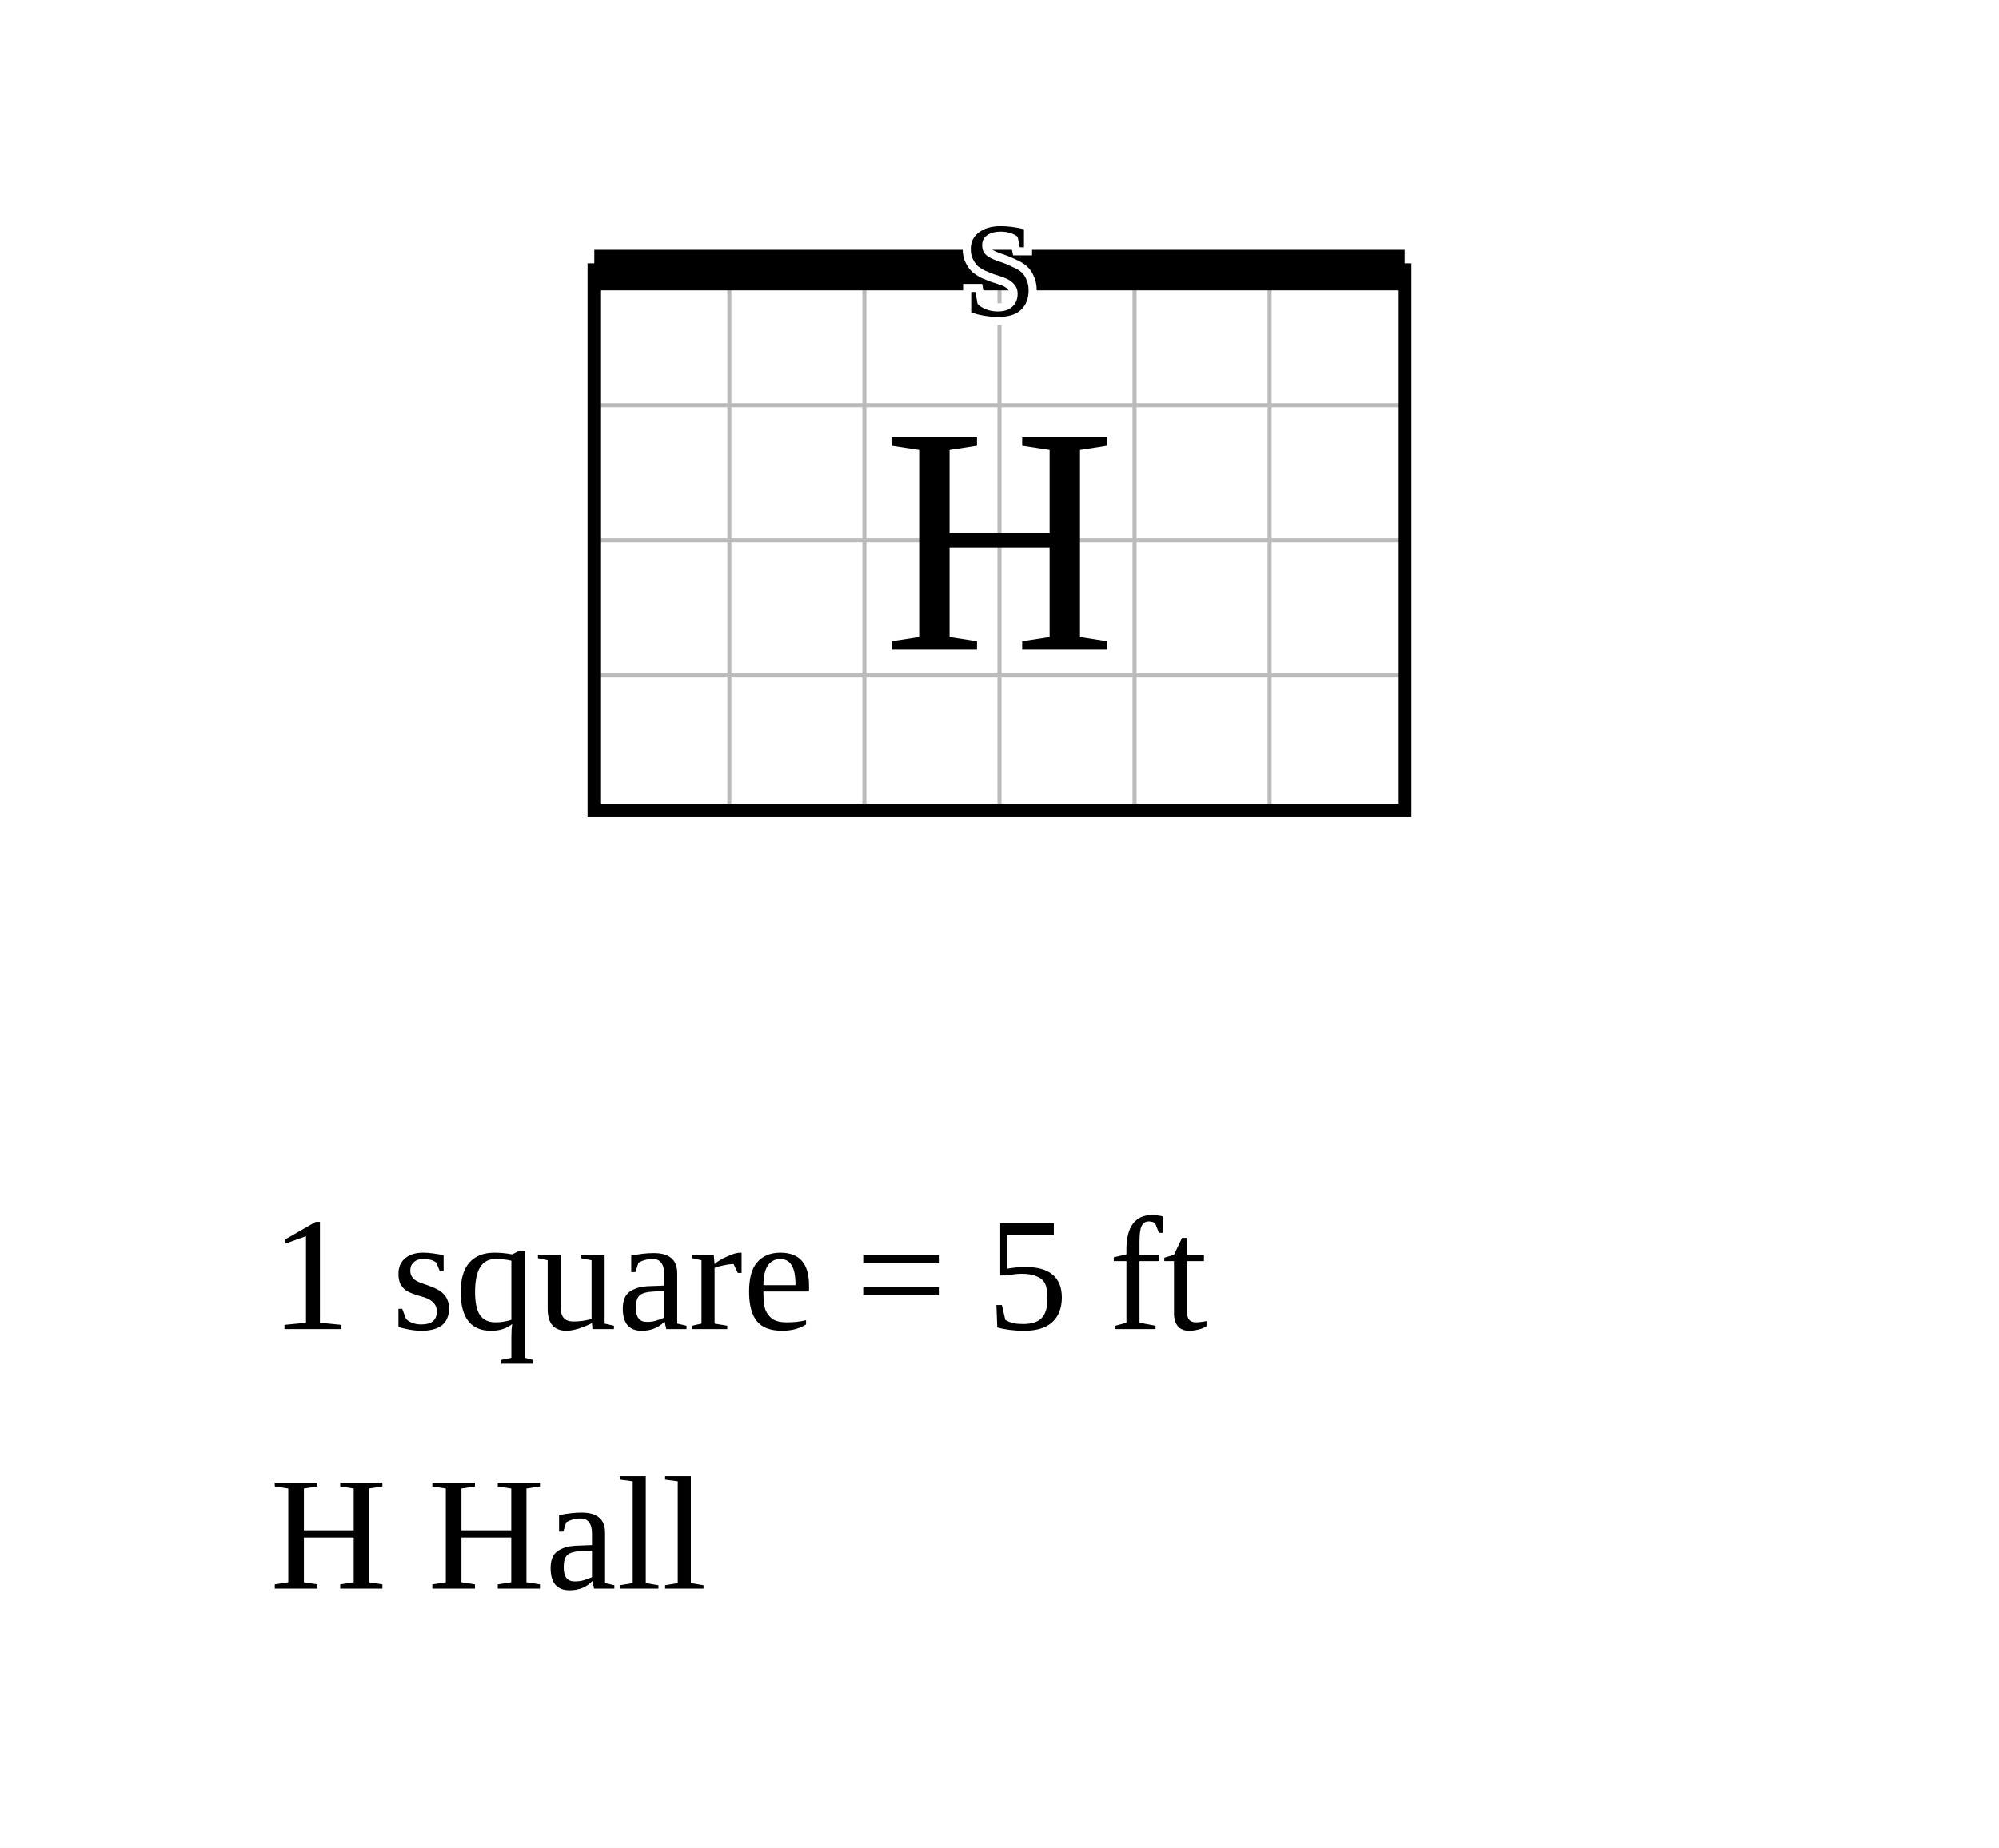
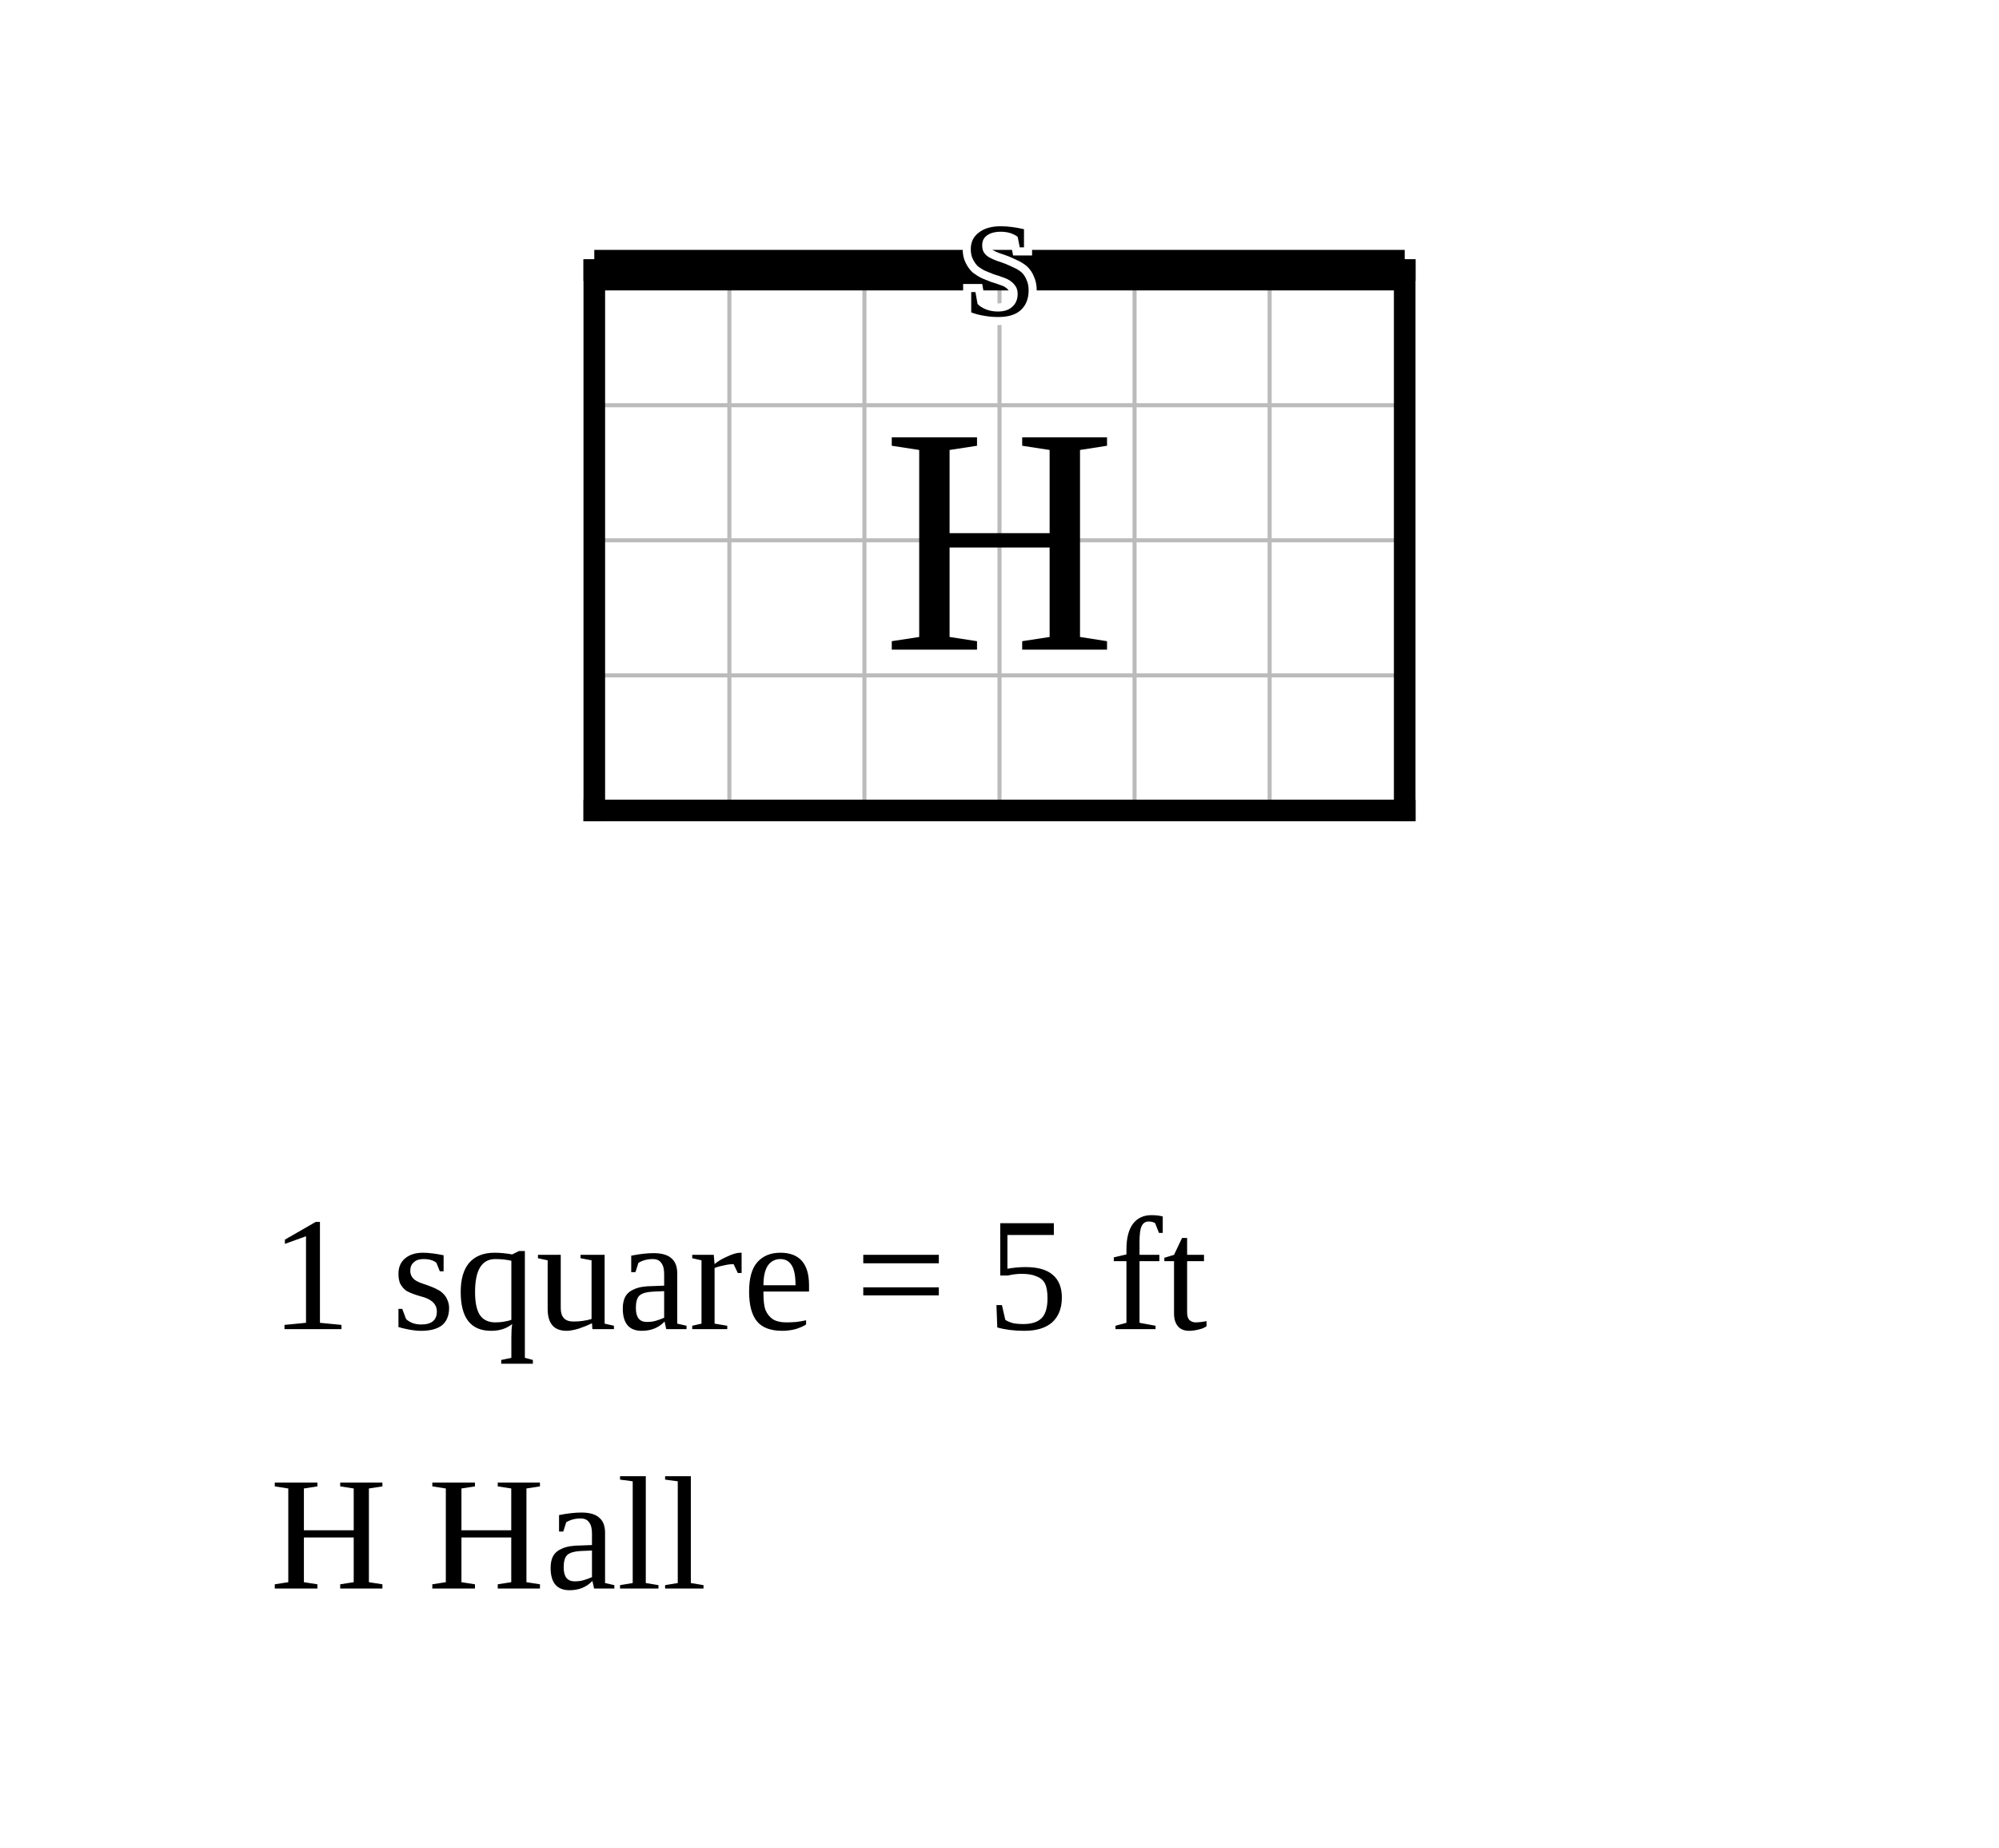
<svg xmlns="http://www.w3.org/2000/svg" width="740" height="684" viewBox="-22 -10 74 68.4">
  <rect x="-22" y="-10" width="74" height="68.4" fill="white" />
  <g stroke="#bbb" stroke-width="0.15">
    <line x1="0" y1="0" x2="0" y2="20" />
    <line x1="5" y1="0" x2="5" y2="20" />
    <line x1="10" y1="0" x2="10" y2="20" />
    <line x1="15" y1="0" x2="15" y2="20" />
    <line x1="20" y1="0" x2="20" y2="20" />
    <line x1="25" y1="0" x2="25" y2="20" />
    <line x1="30" y1="0" x2="30" y2="20" />
    <line x1="0" y1="0" x2="30" y2="0" />
    <line x1="0" y1="5" x2="30" y2="5" />
    <line x1="0" y1="10" x2="30" y2="10" />
    <line x1="0" y1="15" x2="30" y2="15" />
    <line x1="0" y1="20" x2="30" y2="20" />
  </g>
-   <rect data-room="hall" x="0" y="0" width="30" height="20" fill="none" stroke="black" stroke-width="0.5" />
+   <line class="wall exterior" x1="0" y1="0" x2="0" y2="20" stroke="black" stroke-width="0.8" stroke-linecap="square" />
+   <line class="wall exterior" x1="0" y1="0" x2="30" y2="0" stroke="black" stroke-width="0.8" stroke-linecap="square" />
+   <line class="wall exterior" x1="0" y1="20" x2="30" y2="20" stroke="black" stroke-width="0.8" stroke-linecap="square" />
+   <line class="wall exterior" x1="30" y1="0" x2="30" y2="20" stroke="black" stroke-width="0.8" stroke-linecap="square" />
  <text data-room="hall" x="15" y="10" text-anchor="middle" dominant-baseline="central" font-size="12">H</text>
  <line class="secret" x1="0" y1="0" x2="30" y2="0" stroke="black" stroke-width="1.5" />
  <text class="secret" x="15" y="0" text-anchor="middle" dominant-baseline="central" font-size="5" stroke="white" stroke-width="0.6" paint-order="stroke">S</text>
  <text class="scale" x="-12" y="39.2" font-size="6">1 square = 5 ft</text>
  <text class="key" x="-12" y="48.8" font-size="6">H  Hall</text>
</svg>
